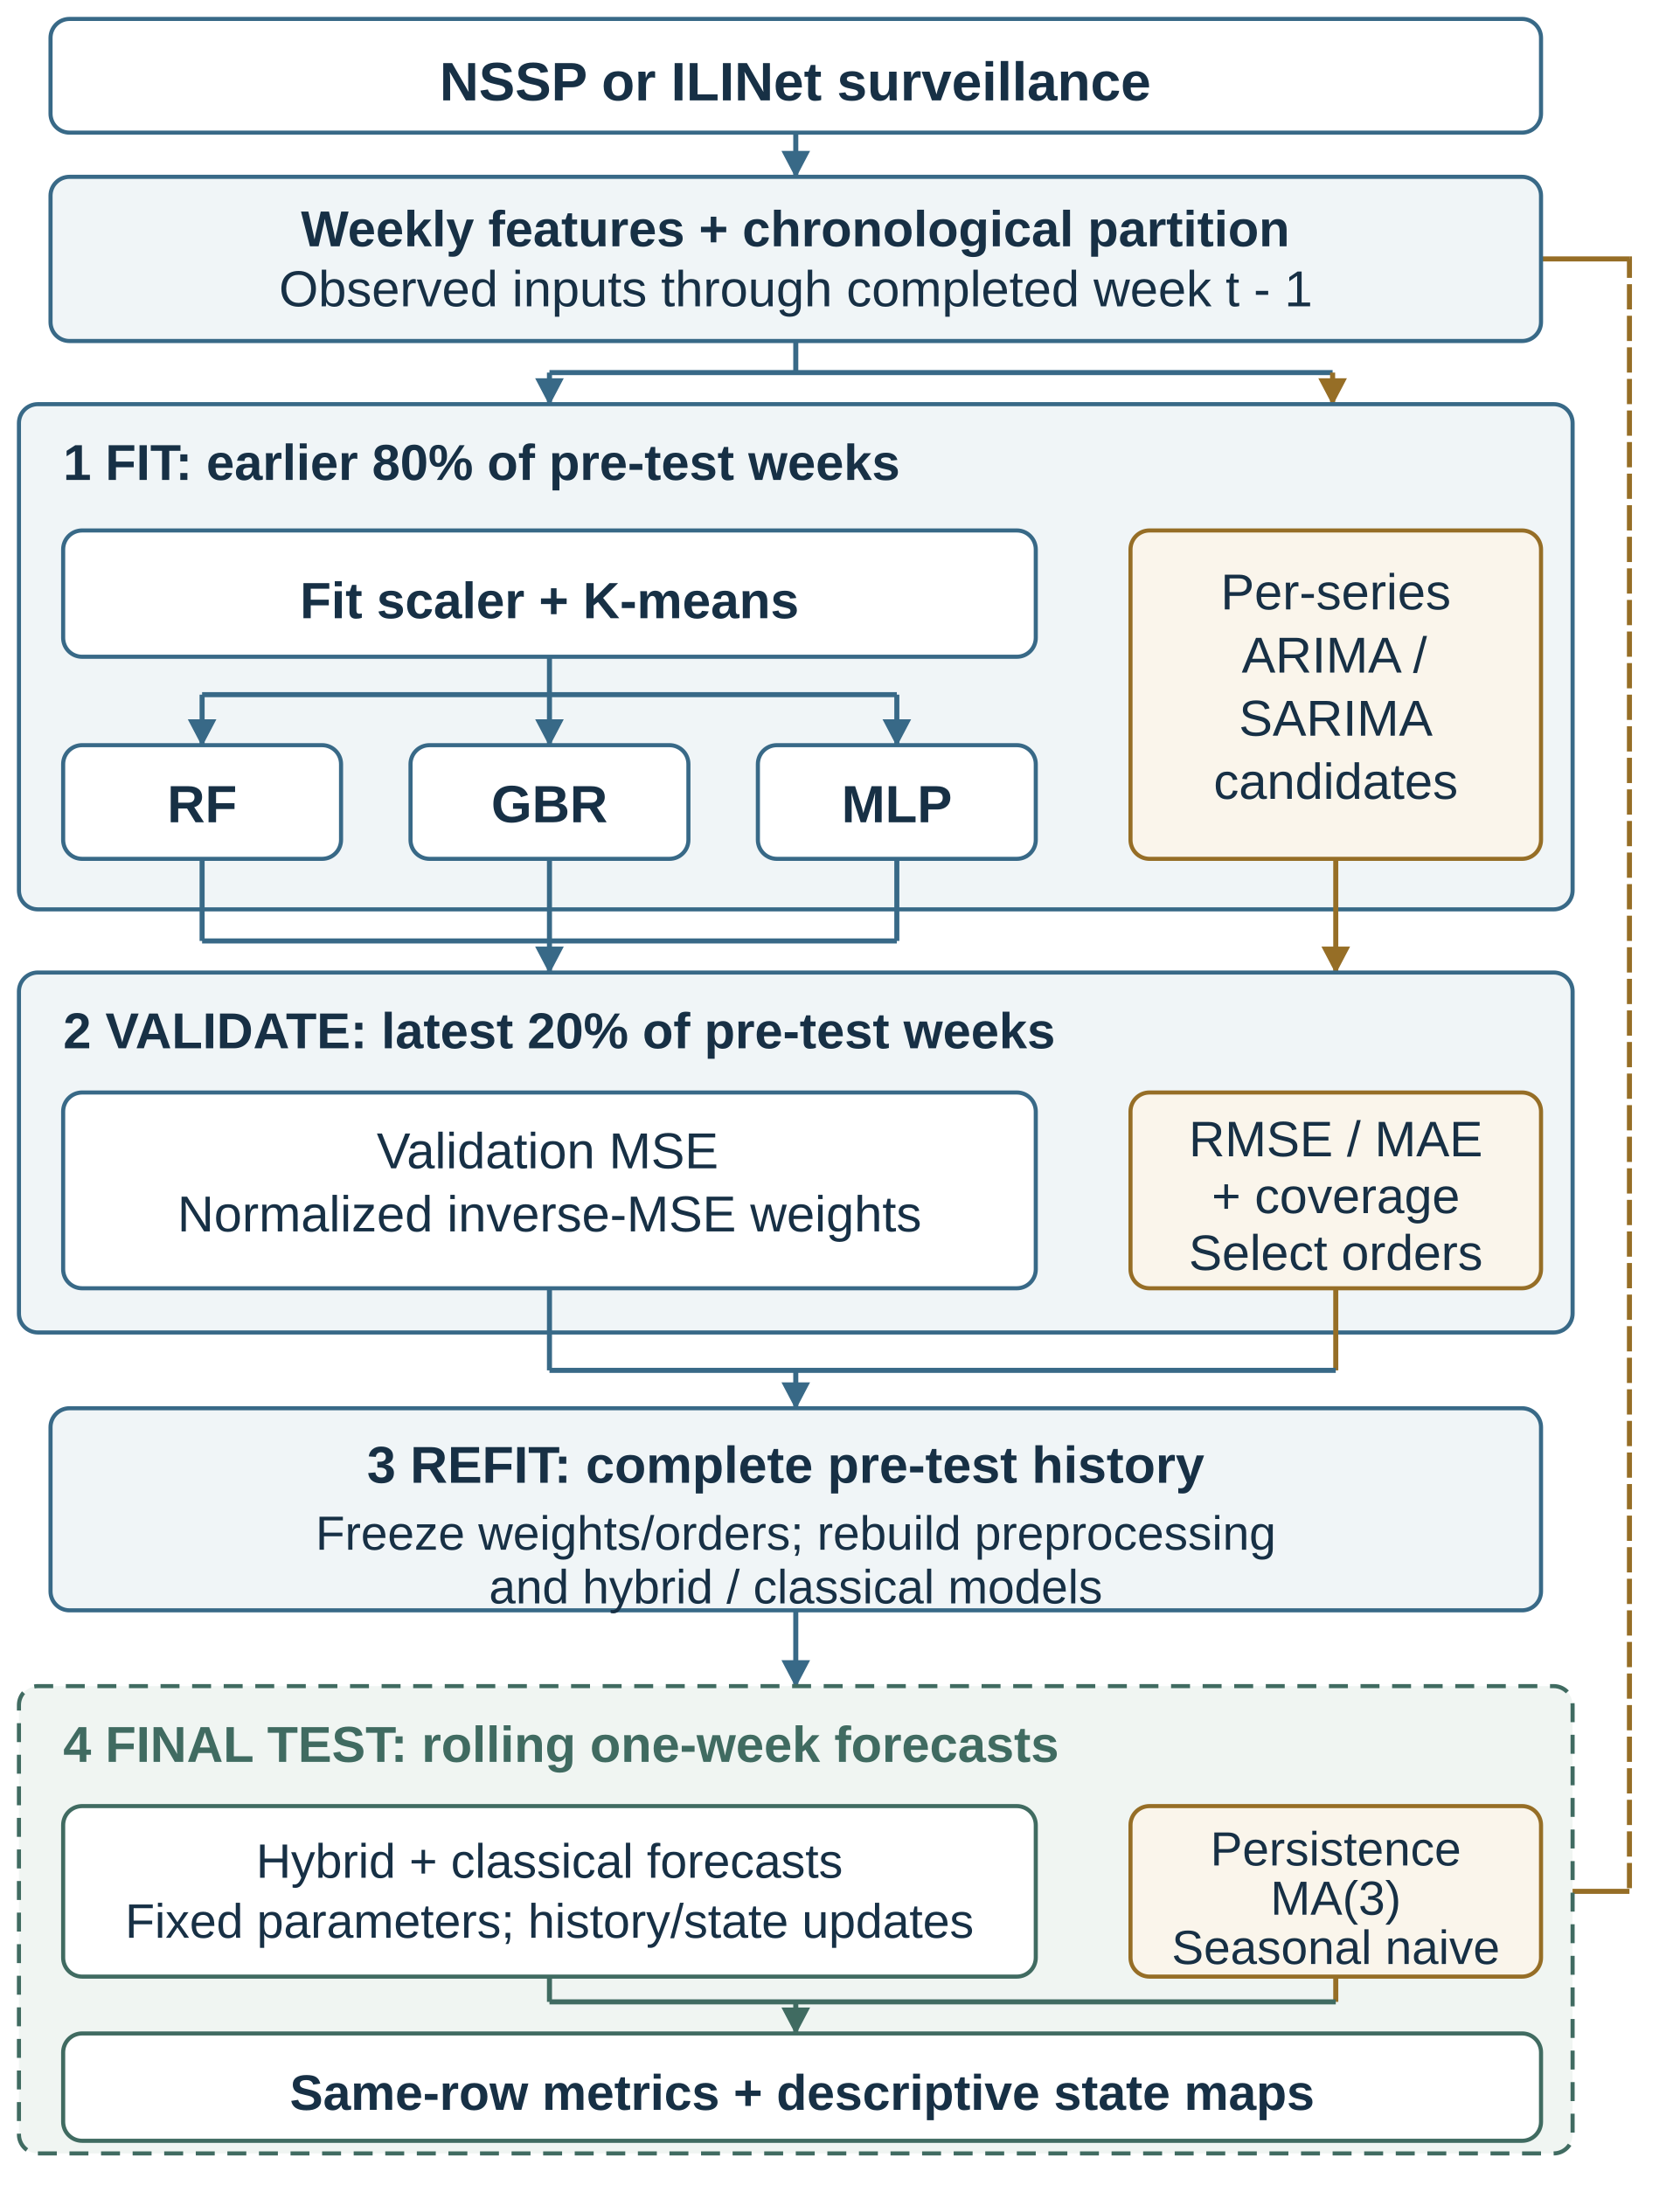
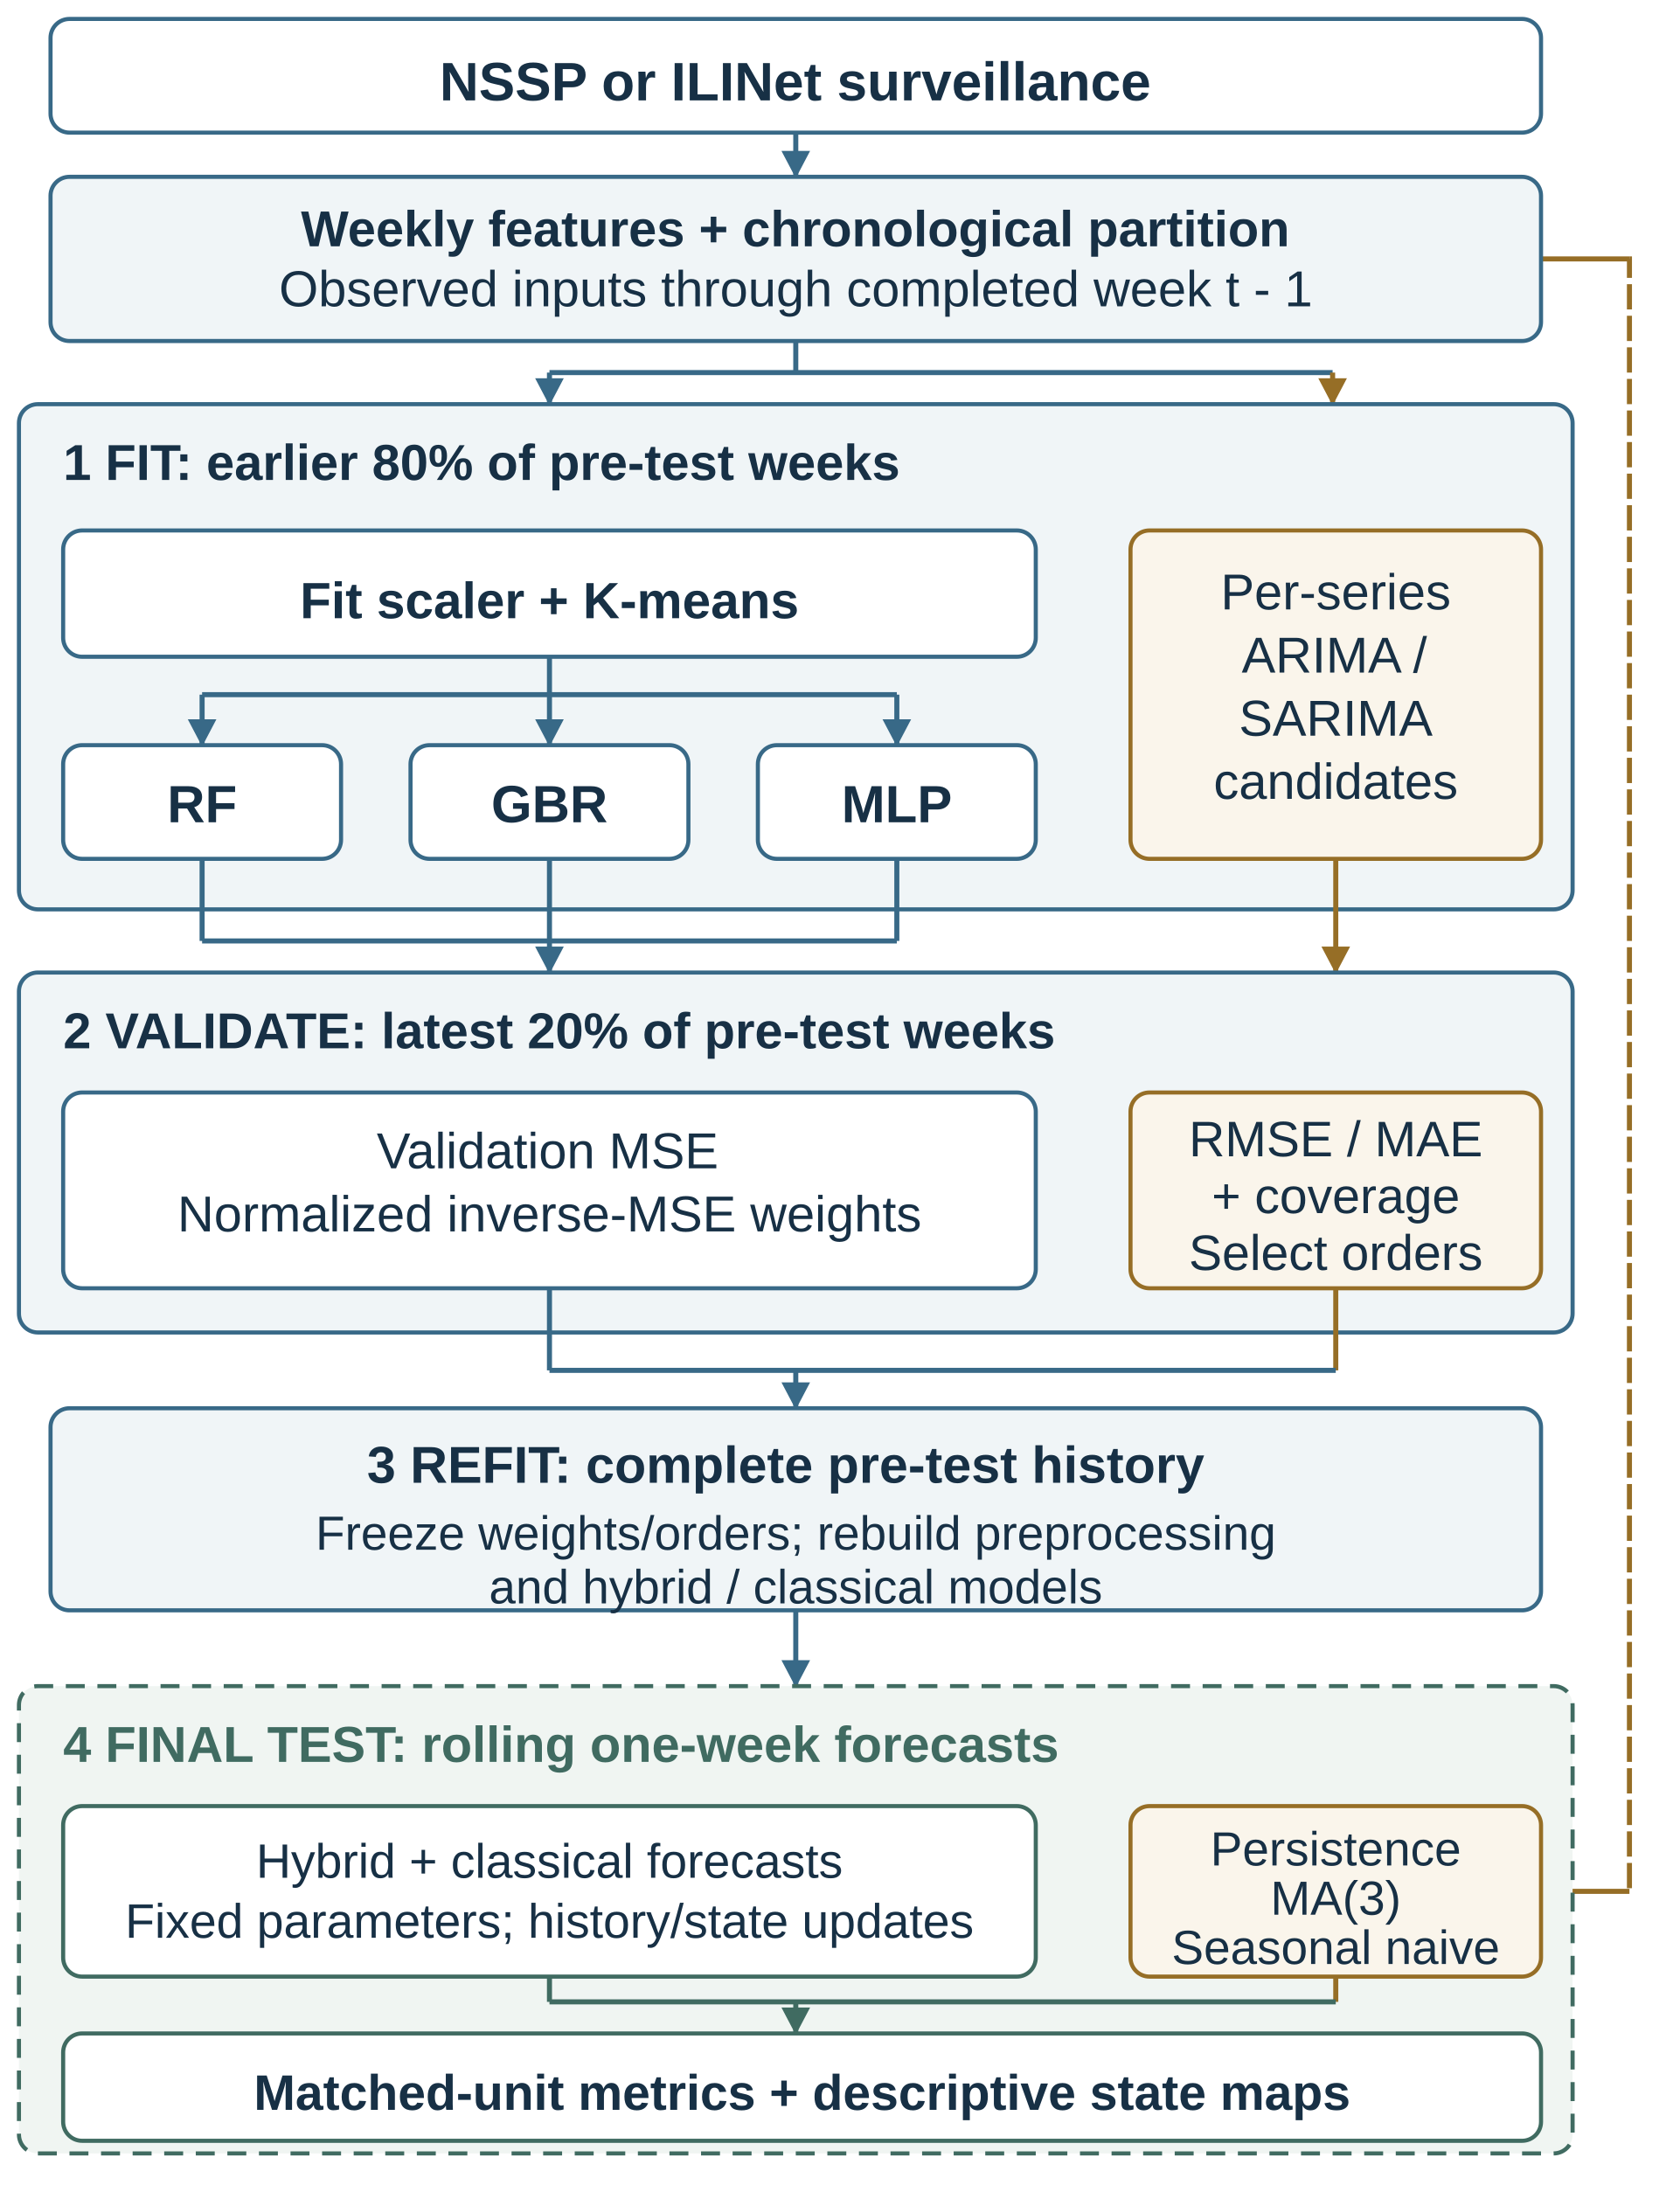
<svg xmlns="http://www.w3.org/2000/svg" width="266" height="346" preserveAspectRatio="xMinYMin meet" viewBox="0 0 266 346" version="1.0" fill-rule="evenodd">
  <clipPath id="clip">
    <rect x="0" y="0" width="266" height="346" />
  </clipPath>
  <g id="group" transform="scale(1,-1) translate(0,-346)" style="clip-path: url(#clip)">
    <g transform="">
      <path d="M 244,305 L 258,305 Z" style="stroke: rgb(59%,43%,15%); stroke-linecap: butt; stroke-width: 0.8;" />
      <path d="M 258,305 L 258,46.5 Z" style="stroke: rgb(59%,43%,15%); stroke-linecap: butt; stroke-width: 0.8; stroke-dasharray: 3, 2;" />
      <path d="M 258,46.5 L 244,46.5 Z" style="stroke: rgb(59%,43%,15%); stroke-linecap: butt; stroke-width: 0.8;" />
      <polygon points="244 46.5, 248 44.4, 248 48.6" style="stroke: rgb(59%,43%,15%); stroke-linecap: butt; stroke-width: 0.2; fill: rgb(59%,43%,15%); fill-rule: evenodd;" />
      <rect x="8" y="325" width="236" height="18" rx="3" ry="3" style="stroke: rgb(22%,41%,53%); stroke-linecap: butt; stroke-width: 0.65; fill: rgb(100%,100%,100%); fill-rule: evenodd;" />
      <text x="69.602" y="330.9" style="font-family: Arial, Helvetica, sans-serif; font-weight: bold; font-size: 8.6px;fill: rgb(9%,19%,27%); stroke:none;" transform="translate(0,661) scale(1,-1)">NSSP or ILINet surveillance</text>
      <path d="M 126,325 L 126,318 Z" style="stroke: rgb(22%,41%,53%); stroke-linecap: butt; stroke-width: 0.8;" />
      <polygon points="126 318, 123.9 322, 128.1 322" style="stroke: rgb(22%,41%,53%); stroke-linecap: butt; stroke-width: 0.2; fill: rgb(22%,41%,53%); fill-rule: evenodd;" />
      <rect x="8" y="292" width="236" height="26" rx="3" ry="3" style="stroke: rgb(22%,41%,53%); stroke-linecap: butt; stroke-width: 0.65; fill: rgb(94%,96%,97%); fill-rule: evenodd;" />
      <text x="47.648" y="307.0" style="font-family: Arial, Helvetica, sans-serif; font-weight: bold; font-size: 8.0px;fill: rgb(9%,19%,27%); stroke:none;" transform="translate(0,614) scale(1,-1)">Weekly features + chronological partition</text>
      <text x="44.178" y="297.5" style="font-family: Arial, Helvetica, sans-serif; font-size: 8.0px;fill: rgb(9%,19%,27%); stroke:none;" transform="translate(0,595) scale(1,-1)">Observed inputs through completed week t - 1</text>
      <path d="M 126,292 L 126,287 Z" style="stroke: rgb(22%,41%,53%); stroke-linecap: butt; stroke-width: 0.8;" />
      <path d="M 87,287 L 211,287 Z" style="stroke: rgb(22%,41%,53%); stroke-linecap: butt; stroke-width: 0.8;" />
      <path d="M 87,287 L 87,282 Z" style="stroke: rgb(22%,41%,53%); stroke-linecap: butt; stroke-width: 0.8;" />
      <polygon points="87 282, 84.9 286, 89.1 286" style="stroke: rgb(22%,41%,53%); stroke-linecap: butt; stroke-width: 0.2; fill: rgb(22%,41%,53%); fill-rule: evenodd;" />
      <path d="M 211,287 L 211,282 Z" style="stroke: rgb(59%,43%,15%); stroke-linecap: butt; stroke-width: 0.8;" />
      <polygon points="211 282, 208.9 286, 213.1 286" style="stroke: rgb(59%,43%,15%); stroke-linecap: butt; stroke-width: 0.2; fill: rgb(59%,43%,15%); fill-rule: evenodd;" />
      <rect x="3" y="202" width="246" height="80" rx="3" ry="3" style="stroke: rgb(22%,41%,53%); stroke-linecap: butt; stroke-width: 0.65; fill: rgb(94%,96%,97%); fill-rule: evenodd;" />
      <text x="10" y="270.0" style="font-family: Arial, Helvetica, sans-serif; font-weight: bold; font-size: 8.0px;fill: rgb(9%,19%,27%); stroke:none;" transform="translate(0,540) scale(1,-1)">1  FIT: earlier 80% of pre-test weeks</text>
      <rect x="10" y="242" width="154" height="20" rx="3" ry="3" style="stroke: rgb(22%,41%,53%); stroke-linecap: butt; stroke-width: 0.65; fill: rgb(100%,100%,100%); fill-rule: evenodd;" />
      <text x="47.495" y="248.9" style="font-family: Arial, Helvetica, sans-serif; font-weight: bold; font-size: 8.1px;fill: rgb(9%,19%,27%); stroke:none;" transform="translate(0,497) scale(1,-1)">Fit scaler + K-means</text>
      <path d="M 87,242 L 87,236 Z" style="stroke: rgb(22%,41%,53%); stroke-linecap: butt; stroke-width: 0.8;" />
      <path d="M 32,236 L 142,236 Z" style="stroke: rgb(22%,41%,53%); stroke-linecap: butt; stroke-width: 0.8;" />
      <path d="M 32,236 L 32,228 Z" style="stroke: rgb(22%,41%,53%); stroke-linecap: butt; stroke-width: 0.8;" />
      <polygon points="32 228, 29.9 232, 34.1 232" style="stroke: rgb(22%,41%,53%); stroke-linecap: butt; stroke-width: 0.2; fill: rgb(22%,41%,53%); fill-rule: evenodd;" />
      <rect x="10" y="210" width="44" height="18" rx="3" ry="3" style="stroke: rgb(22%,41%,53%); stroke-linecap: butt; stroke-width: 0.65; fill: rgb(100%,100%,100%); fill-rule: evenodd;" />
      <text x="26.468" y="216.2" style="font-family: Arial, Helvetica, sans-serif; font-weight: bold; font-size: 8.3px;fill: rgb(9%,19%,27%); stroke:none;" transform="translate(0,432) scale(1,-1)">RF</text>
      <path d="M 32,210 L 32,197 Z" style="stroke: rgb(22%,41%,53%); stroke-linecap: butt; stroke-width: 0.8;" />
      <path d="M 87,236 L 87,228 Z" style="stroke: rgb(22%,41%,53%); stroke-linecap: butt; stroke-width: 0.8;" />
      <polygon points="87 228, 84.9 232, 89.1 232" style="stroke: rgb(22%,41%,53%); stroke-linecap: butt; stroke-width: 0.2; fill: rgb(22%,41%,53%); fill-rule: evenodd;" />
      <rect x="65" y="210" width="44" height="18" rx="3" ry="3" style="stroke: rgb(22%,41%,53%); stroke-linecap: butt; stroke-width: 0.65; fill: rgb(100%,100%,100%); fill-rule: evenodd;" />
      <text x="77.778" y="216.2" style="font-family: Arial, Helvetica, sans-serif; font-weight: bold; font-size: 8.3px;fill: rgb(9%,19%,27%); stroke:none;" transform="translate(0,432) scale(1,-1)">GBR</text>
      <path d="M 87,210 L 87,197 Z" style="stroke: rgb(22%,41%,53%); stroke-linecap: butt; stroke-width: 0.8;" />
      <path d="M 142,236 L 142,228 Z" style="stroke: rgb(22%,41%,53%); stroke-linecap: butt; stroke-width: 0.8;" />
      <polygon points="142 228, 139.9 232, 144.1 232" style="stroke: rgb(22%,41%,53%); stroke-linecap: butt; stroke-width: 0.2; fill: rgb(22%,41%,53%); fill-rule: evenodd;" />
      <rect x="120" y="210" width="44" height="18" rx="3" ry="3" style="stroke: rgb(22%,41%,53%); stroke-linecap: butt; stroke-width: 0.65; fill: rgb(100%,100%,100%); fill-rule: evenodd;" />
      <text x="133.24" y="216.2" style="font-family: Arial, Helvetica, sans-serif; font-weight: bold; font-size: 8.3px;fill: rgb(9%,19%,27%); stroke:none;" transform="translate(0,432) scale(1,-1)">MLP</text>
      <path d="M 142,210 L 142,197 Z" style="stroke: rgb(22%,41%,53%); stroke-linecap: butt; stroke-width: 0.8;" />
      <path d="M 32,197 L 142,197 Z" style="stroke: rgb(22%,41%,53%); stroke-linecap: butt; stroke-width: 0.8;" />
      <path d="M 87,197 L 87,192 Z" style="stroke: rgb(22%,41%,53%); stroke-linecap: butt; stroke-width: 0.8;" />
      <polygon points="87 192, 84.9 196, 89.1 196" style="stroke: rgb(22%,41%,53%); stroke-linecap: butt; stroke-width: 0.2; fill: rgb(22%,41%,53%); fill-rule: evenodd;" />
      <rect x="179" y="210" width="65" height="52" rx="3" ry="3" style="stroke: rgb(59%,43%,15%); stroke-linecap: butt; stroke-width: 0.65; fill: rgb(98%,96%,92%); fill-rule: evenodd;" />
      <text x="193.273" y="249.5" style="font-family: Arial, Helvetica, sans-serif; font-size: 8.0px;fill: rgb(9%,19%,27%); stroke:none;" transform="translate(0,499) scale(1,-1)">Per-series</text>
      <text x="196.609" y="239.5" style="font-family: Arial, Helvetica, sans-serif; font-size: 8.0px;fill: rgb(9%,19%,27%); stroke:none;" transform="translate(0,479) scale(1,-1)">ARIMA /</text>
      <text x="196.164" y="229.5" style="font-family: Arial, Helvetica, sans-serif; font-size: 8.0px;fill: rgb(9%,19%,27%); stroke:none;" transform="translate(0,459) scale(1,-1)">SARIMA</text>
      <text x="192.152" y="219.5" style="font-family: Arial, Helvetica, sans-serif; font-size: 8.0px;fill: rgb(9%,19%,27%); stroke:none;" transform="translate(0,439) scale(1,-1)">candidates</text>
      <path d="M 211.5,210 L 211.5,192 Z" style="stroke: rgb(59%,43%,15%); stroke-linecap: butt; stroke-width: 0.8;" />
      <polygon points="211.5 192, 209.4 196, 213.6 196" style="stroke: rgb(59%,43%,15%); stroke-linecap: butt; stroke-width: 0.2; fill: rgb(59%,43%,15%); fill-rule: evenodd;" />
      <rect x="3" y="135" width="246" height="57" rx="3" ry="3" style="stroke: rgb(22%,41%,53%); stroke-linecap: butt; stroke-width: 0.65; fill: rgb(94%,96%,97%); fill-rule: evenodd;" />
      <text x="10" y="180.0" style="font-family: Arial, Helvetica, sans-serif; font-weight: bold; font-size: 8.0px;fill: rgb(9%,19%,27%); stroke:none;" transform="translate(0,360) scale(1,-1)">2  VALIDATE: latest 20% of pre-test weeks</text>
      <rect x="10" y="142" width="154" height="31" rx="3" ry="3" style="stroke: rgb(22%,41%,53%); stroke-linecap: butt; stroke-width: 0.65; fill: rgb(100%,100%,100%); fill-rule: evenodd;" />
      <text x="59.652" y="161.0" style="font-family: Arial, Helvetica, sans-serif; font-size: 8.0px;fill: rgb(9%,19%,27%); stroke:none;" transform="translate(0,322) scale(1,-1)">Validation MSE</text>
      <text x="28.092" y="151.0" style="font-family: Arial, Helvetica, sans-serif; font-size: 8.0px;fill: rgb(9%,19%,27%); stroke:none;" transform="translate(0,302) scale(1,-1)">Normalized inverse-MSE weights</text>
      <rect x="179" y="142" width="65" height="31" rx="3" ry="3" style="stroke: rgb(59%,43%,15%); stroke-linecap: butt; stroke-width: 0.65; fill: rgb(98%,96%,92%); fill-rule: evenodd;" />
      <text x="188.236" y="163.1" style="font-family: Arial, Helvetica, sans-serif; font-size: 7.9px;fill: rgb(9%,19%,27%); stroke:none;" transform="translate(0,326) scale(1,-1)">RMSE / MAE</text>
      <text x="191.846" y="154.1" style="font-family: Arial, Helvetica, sans-serif; font-size: 7.9px;fill: rgb(9%,19%,27%); stroke:none;" transform="translate(0,308) scale(1,-1)">+ coverage</text>
      <text x="188.228" y="145.1" style="font-family: Arial, Helvetica, sans-serif; font-size: 7.9px;fill: rgb(9%,19%,27%); stroke:none;" transform="translate(0,290) scale(1,-1)">Select orders</text>
      <path d="M 87,142 L 87,129 Z" style="stroke: rgb(22%,41%,53%); stroke-linecap: butt; stroke-width: 0.8;" />
      <path d="M 211.5,142 L 211.5,129 Z" style="stroke: rgb(59%,43%,15%); stroke-linecap: butt; stroke-width: 0.8;" />
      <path d="M 87,129 L 211.5,129 Z" style="stroke: rgb(22%,41%,53%); stroke-linecap: butt; stroke-width: 0.8;" />
      <path d="M 126,129 L 126,123 Z" style="stroke: rgb(22%,41%,53%); stroke-linecap: butt; stroke-width: 0.8;" />
      <polygon points="126 123, 123.9 127, 128.1 127" style="stroke: rgb(22%,41%,53%); stroke-linecap: butt; stroke-width: 0.2; fill: rgb(22%,41%,53%); fill-rule: evenodd;" />
      <rect x="8" y="91" width="236" height="32" rx="3" ry="3" style="stroke: rgb(22%,41%,53%); stroke-linecap: butt; stroke-width: 0.65; fill: rgb(94%,96%,97%); fill-rule: evenodd;" />
      <text x="58.11" y="111.8" style="font-family: Arial, Helvetica, sans-serif; font-weight: bold; font-size: 8.2px;fill: rgb(9%,19%,27%); stroke:none;" transform="translate(0,223) scale(1,-1)">3  REFIT: complete pre-test history</text>
      <text x="49.963" y="101.4" style="font-family: Arial, Helvetica, sans-serif; font-size: 7.6px;fill: rgb(9%,19%,27%); stroke:none;" transform="translate(0,202) scale(1,-1)">Freeze weights/orders; rebuild preprocessing</text>
      <text x="77.422" y="92.9" style="font-family: Arial, Helvetica, sans-serif; font-size: 7.6px;fill: rgb(9%,19%,27%); stroke:none;" transform="translate(0,185) scale(1,-1)">and hybrid / classical models</text>
      <path d="M 126,91 L 126,79 Z" style="stroke: rgb(22%,41%,53%); stroke-linecap: butt; stroke-width: 0.8;" />
      <polygon points="126 79, 123.9 83, 128.1 83" style="stroke: rgb(22%,41%,53%); stroke-linecap: butt; stroke-width: 0.2; fill: rgb(22%,41%,53%); fill-rule: evenodd;" />
      <rect x="3" y="5" width="246" height="74" rx="3" ry="3" style="stroke: rgb(25%,42%,38%); stroke-linecap: butt; stroke-width: 0.65; fill: rgb(94%,96%,95%); fill-rule: evenodd; stroke-dasharray: 3, 2;" />
      <text x="10" y="67.0" style="font-family: Arial, Helvetica, sans-serif; font-weight: bold; font-size: 8.0px;fill: rgb(25%,42%,38%); stroke:none;" transform="translate(0,134) scale(1,-1)">4  FINAL TEST: rolling one-week forecasts</text>
      <rect x="10" y="33" width="154" height="27" rx="3" ry="3" style="stroke: rgb(25%,42%,38%); stroke-linecap: butt; stroke-width: 0.65; fill: rgb(100%,100%,100%); fill-rule: evenodd;" />
      <text x="40.553" y="49.35" style="font-family: Arial, Helvetica, sans-serif; font-size: 7.65px;fill: rgb(9%,19%,27%); stroke:none;" transform="translate(0,98) scale(1,-1)">Hybrid + classical forecasts</text>
      <text x="19.818" y="39.85" style="font-family: Arial, Helvetica, sans-serif; font-size: 7.65px;fill: rgb(9%,19%,27%); stroke:none;" transform="translate(0,79) scale(1,-1)">Fixed parameters; history/state updates</text>
      <rect x="179" y="33" width="65" height="27" rx="3" ry="3" style="stroke: rgb(59%,43%,15%); stroke-linecap: butt; stroke-width: 0.65; fill: rgb(98%,96%,92%); fill-rule: evenodd;" />
      <text x="191.646" y="51.4" style="font-family: Arial, Helvetica, sans-serif; font-size: 7.6px;fill: rgb(9%,19%,27%); stroke:none;" transform="translate(0,102) scale(1,-1)">Persistence</text>
      <text x="201.156" y="43.2" style="font-family: Arial, Helvetica, sans-serif; font-size: 7.6px;fill: rgb(9%,19%,27%); stroke:none;" transform="translate(0,86) scale(1,-1)">MA(3)</text>
      <text x="185.514" y="35" style="font-family: Arial, Helvetica, sans-serif; font-size: 7.6px;fill: rgb(9%,19%,27%); stroke:none;" transform="translate(0,70) scale(1,-1)">Seasonal naive</text>
      <path d="M 87,33 L 87,29 Z" style="stroke: rgb(25%,42%,38%); stroke-linecap: butt; stroke-width: 0.8;" />
      <path d="M 211.5,33 L 211.5,29 Z" style="stroke: rgb(59%,43%,15%); stroke-linecap: butt; stroke-width: 0.8;" />
      <path d="M 87,29 L 211.5,29 Z" style="stroke: rgb(25%,42%,38%); stroke-linecap: butt; stroke-width: 0.8;" />
      <path d="M 126,29 L 126,24 Z" style="stroke: rgb(25%,42%,38%); stroke-linecap: butt; stroke-width: 0.8;" />
      <polygon points="126 24, 123.9 28, 128.1 28" style="stroke: rgb(25%,42%,38%); stroke-linecap: butt; stroke-width: 0.2; fill: rgb(25%,42%,38%); fill-rule: evenodd;" />
      <rect x="10" y="7" width="234" height="17" rx="3" ry="3" style="stroke: rgb(25%,42%,38%); stroke-linecap: butt; stroke-width: 0.65; fill: rgb(100%,100%,100%); fill-rule: evenodd;" />
-       <text x="45.878" y="12.1" style="font-family: Arial, Helvetica, sans-serif; font-weight: bold; font-size: 7.9px;fill: rgb(9%,19%,27%); stroke:none;" transform="translate(0,24) scale(1,-1)">Same-row metrics + descriptive state maps</text>
+       <text x="40.181" y="12.1" style="font-family: Arial, Helvetica, sans-serif; font-weight: bold; font-size: 7.9px;fill: rgb(9%,19%,27%); stroke:none;" transform="translate(0,24) scale(1,-1)">Matched-unit metrics + descriptive state maps</text>
    </g>
  </g>
</svg>
